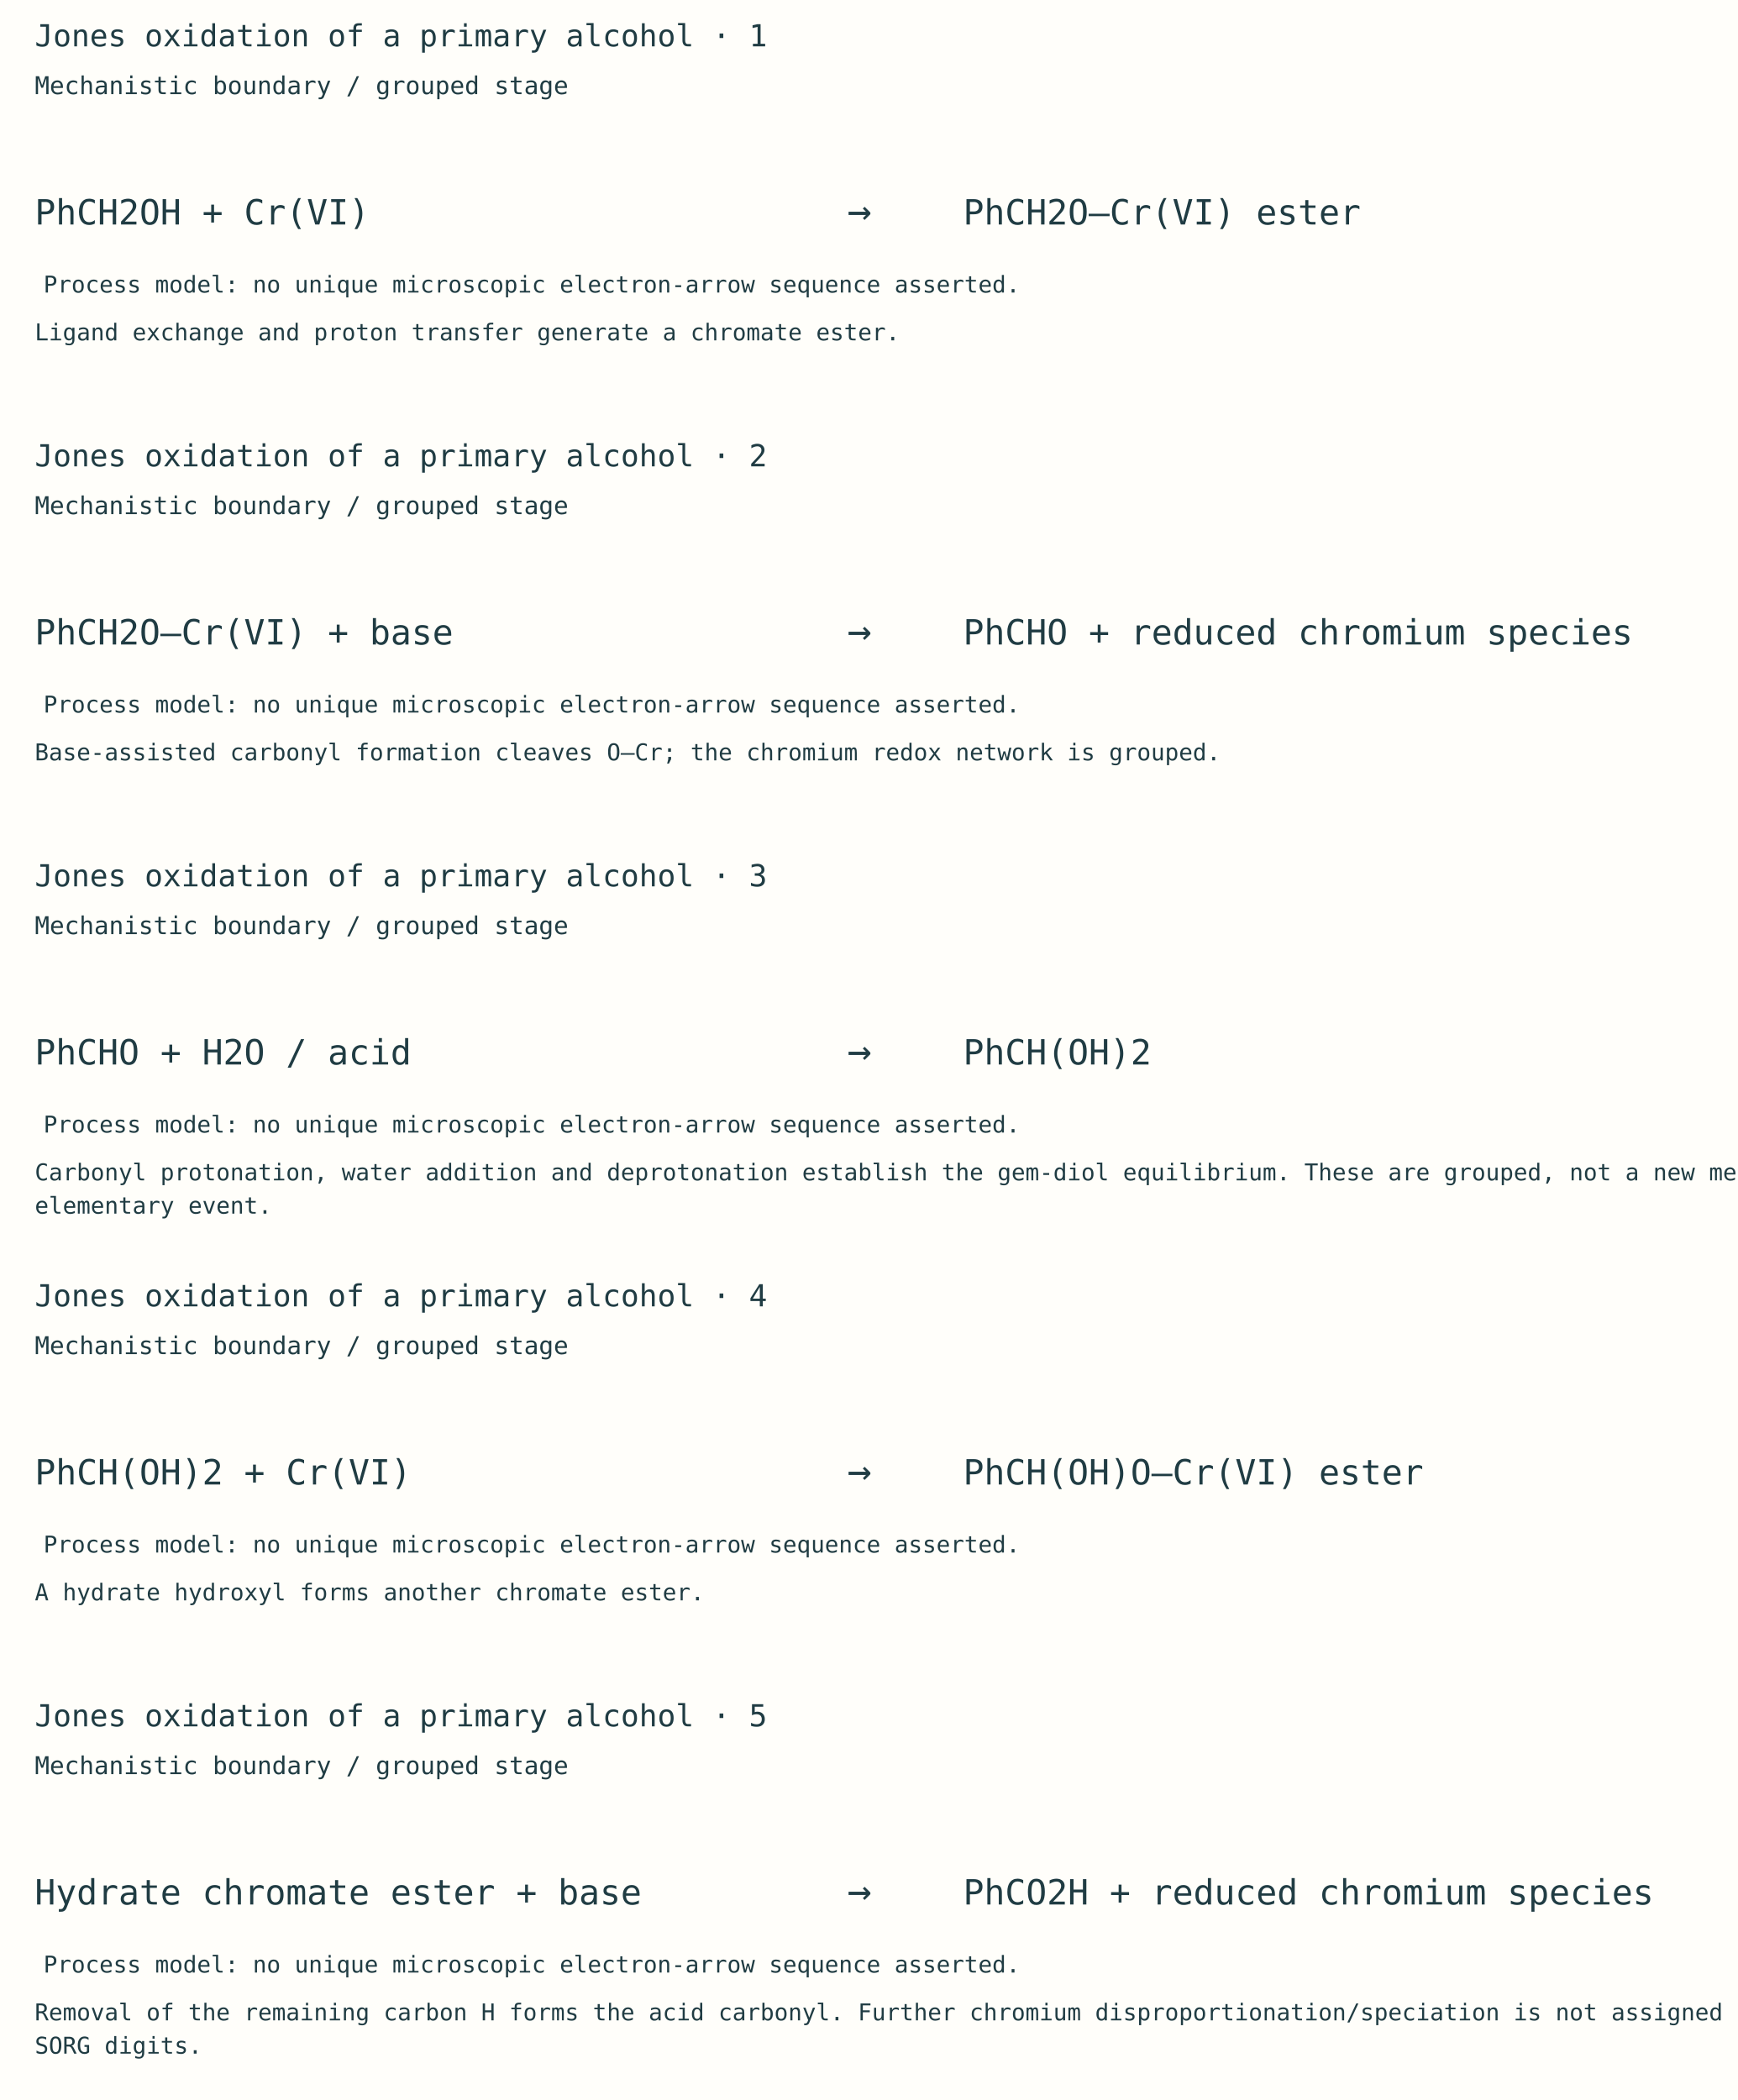
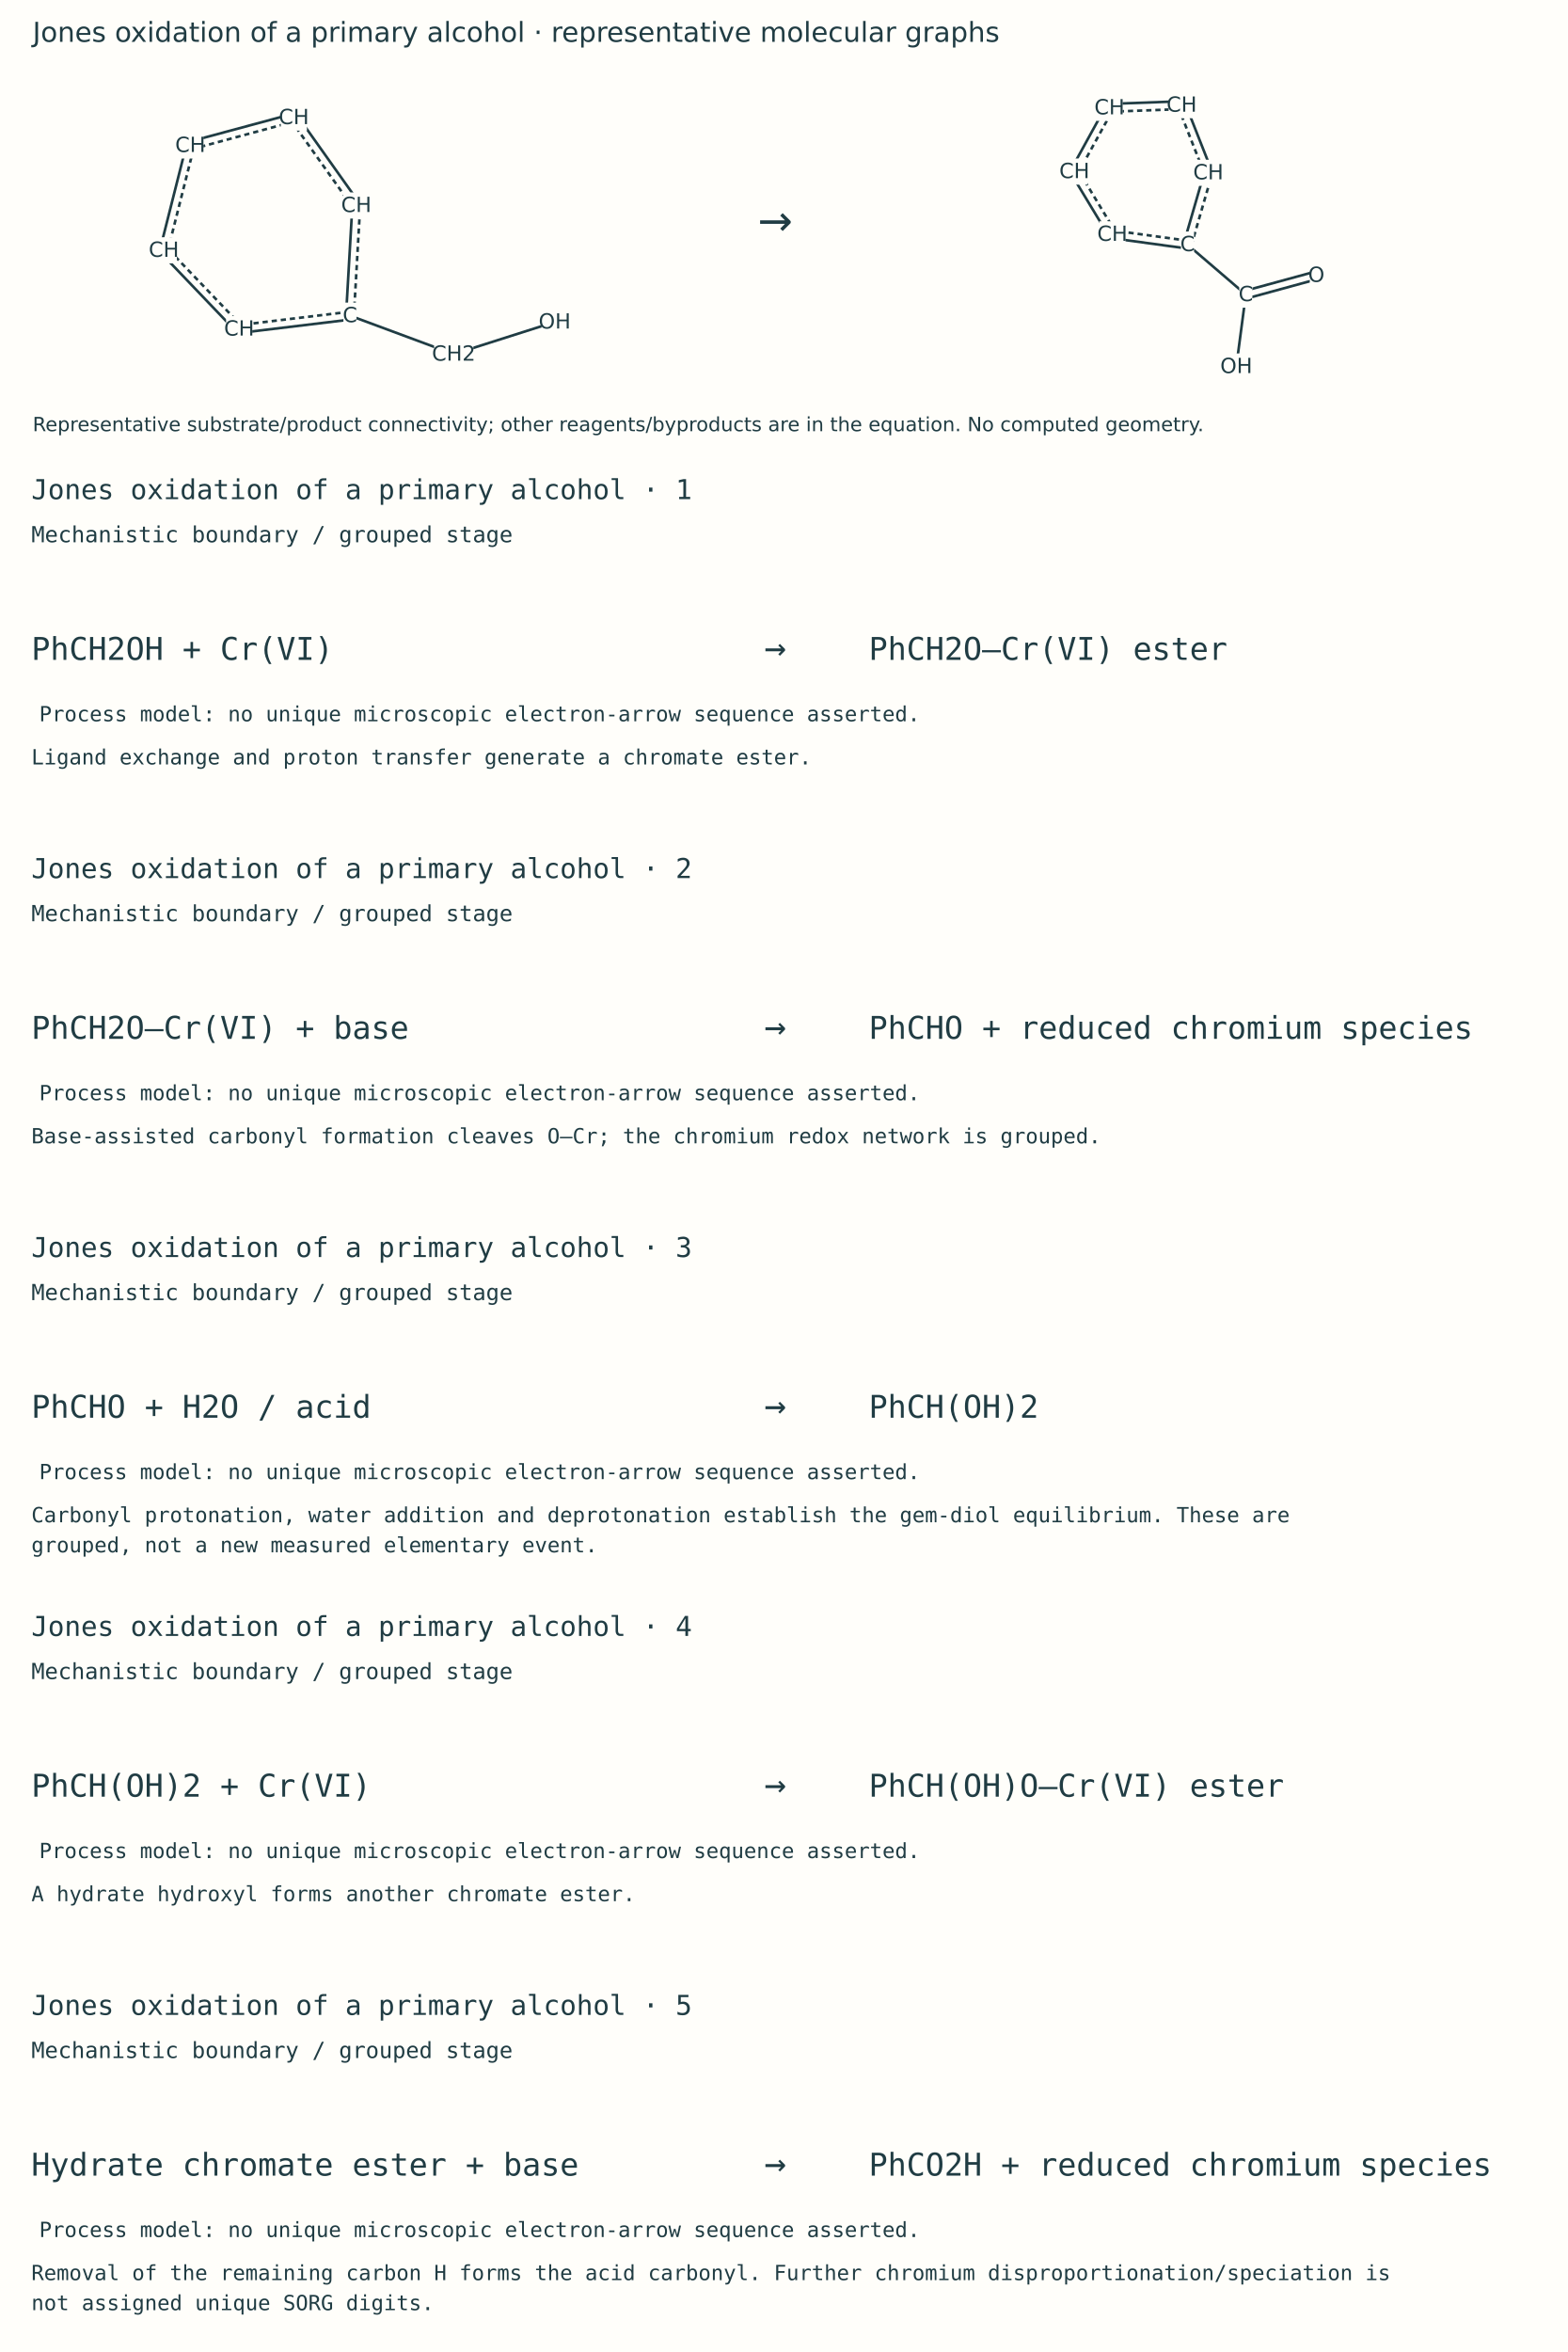
- <svg xmlns="http://www.w3.org/2000/svg" viewBox="0 0 1200 1450">
-   <g transform="translate(0,0)">
+ <svg xmlns="http://www.w3.org/2000/svg" viewBox="0 0 1200 1800">
+   <g font-family="DejaVu Sans,sans-serif">
+     <rect width="1200" height="350" fill="#fffefa" />
+     <text x="25" y="32" font-size="21" fill="#203c43">Jones oxidation of a primary alcohol · representative molecular graphs</text>
+     <path d="M424.59,246.43 L347.30,271.02" stroke="#203c43" stroke-width="2" fill="none" />
+     <path d="M347.30,271.02 L267.88,241.58" stroke="#203c43" stroke-width="2" fill="none" />
+     <path d="M268.24,244.56 L183.43,254.79" stroke="#203c43" stroke-width="2" fill="none" />
+     <path d="M267.52,238.61 L182.71,248.84" stroke="#203c43" stroke-width="2" fill="none" stroke-dasharray="4 3" />
+     <path d="M180.90,253.89 L123.24,193.63" stroke="#203c43" stroke-width="2" fill="none" />
+     <path d="M185.24,249.74 L127.58,189.49" stroke="#203c43" stroke-width="2" fill="none" stroke-dasharray="4 3" />
+     <path d="M122.50,190.83 L142.78,110.59" stroke="#203c43" stroke-width="2" fill="none" />
+     <path d="M128.32,192.30 L148.59,112.06" stroke="#203c43" stroke-width="2" fill="none" stroke-dasharray="4 3" />
+     <path d="M144.90,108.43 L224.17,87.08" stroke="#203c43" stroke-width="2" fill="none" />
+     <path d="M146.46,114.23 L225.73,92.88" stroke="#203c43" stroke-width="2" fill="none" stroke-dasharray="4 3" />
+     <path d="M227.39,88.24 L275.16,155.52" stroke="#203c43" stroke-width="2" fill="none" />
+     <path d="M222.50,91.72 L270.27,158.99" stroke="#203c43" stroke-width="2" fill="none" stroke-dasharray="4 3" />
+     <path d="M264.88,241.41 L269.72,157.09" stroke="#203c43" stroke-width="2" fill="none" />
+     <path d="M270.87,241.76 L275.71,157.43" stroke="#203c43" stroke-width="2" fill="none" stroke-dasharray="4 3" />
+     <rect x="414.59" y="236.43" width="20" height="20" fill="#fffefa" />
+     <text x="424.59" y="251.43" font-size="16" text-anchor="middle" fill="#203c43">OH</text>
+     <rect x="332.30" y="261.02" width="30" height="20" fill="#fffefa" />
+     <text x="347.30" y="276.02" font-size="16" text-anchor="middle" fill="#203c43">CH2</text>
+     <rect x="262.88" y="231.58" width="10" height="20" fill="#fffefa" />
+     <text x="267.88" y="246.58" font-size="16" text-anchor="middle" fill="#203c43">C</text>
+     <rect x="173.07" y="241.82" width="20" height="20" fill="#fffefa" />
+     <text x="183.07" y="256.82" font-size="16" text-anchor="middle" fill="#203c43">CH</text>
+     <rect x="115.41" y="181.56" width="20" height="20" fill="#fffefa" />
+     <text x="125.41" y="196.56" font-size="16" text-anchor="middle" fill="#203c43">CH</text>
+     <rect x="135.68" y="101.33" width="20" height="20" fill="#fffefa" />
+     <text x="145.68" y="116.33" font-size="16" text-anchor="middle" fill="#203c43">CH</text>
+     <rect x="214.95" y="79.98" width="20" height="20" fill="#fffefa" />
+     <text x="224.95" y="94.98" font-size="16" text-anchor="middle" fill="#203c43">CH</text>
+     <rect x="262.72" y="147.26" width="20" height="20" fill="#fffefa" />
+     <text x="272.72" y="162.26" font-size="16" text-anchor="middle" fill="#203c43">CH</text>
+     <path d="M1008.38,213.63 L954.41,228.36" stroke="#203c43" stroke-width="2" fill="none" />
+     <path d="M1006.80,207.84 L952.83,222.58" stroke="#203c43" stroke-width="2" fill="none" />
+     <path d="M953.62,225.47 L946.34,280.50" stroke="#203c43" stroke-width="2" fill="none" />
+     <path d="M953.62,225.47 L908.98,187.20" stroke="#203c43" stroke-width="2" fill="none" />
+     <path d="M908.58,190.18 L851.06,182.32" stroke="#203c43" stroke-width="2" fill="none" />
+     <path d="M909.39,184.23 L851.88,176.37" stroke="#203c43" stroke-width="2" fill="none" stroke-dasharray="4 3" />
+     <path d="M848.90,180.90 L819.84,132.85" stroke="#203c43" stroke-width="2" fill="none" />
+     <path d="M854.04,177.79 L824.98,129.74" stroke="#203c43" stroke-width="2" fill="none" stroke-dasharray="4 3" />
+     <path d="M819.78,129.85 L846.64,81.06" stroke="#203c43" stroke-width="2" fill="none" />
+     <path d="M825.04,132.74 L851.90,83.95" stroke="#203c43" stroke-width="2" fill="none" stroke-dasharray="4 3" />
+     <path d="M849.16,79.51 L904.42,77.50" stroke="#203c43" stroke-width="2" fill="none" />
+     <path d="M849.38,85.50 L904.64,83.50" stroke="#203c43" stroke-width="2" fill="none" stroke-dasharray="4 3" />
+     <path d="M907.32,79.40 L927.70,131.14" stroke="#203c43" stroke-width="2" fill="none" />
+     <path d="M901.74,81.60 L922.12,133.33" stroke="#203c43" stroke-width="2" fill="none" stroke-dasharray="4 3" />
+     <path d="M906.10,186.37 L922.03,131.40" stroke="#203c43" stroke-width="2" fill="none" />
+     <path d="M911.87,188.04 L927.79,133.07" stroke="#203c43" stroke-width="2" fill="none" stroke-dasharray="4 3" />
+     <rect x="1002.59" y="200.74" width="10" height="20" fill="#fffefa" />
+     <text x="1007.59" y="215.74" font-size="16" text-anchor="middle" fill="#203c43">O</text>
+     <rect x="948.62" y="215.47" width="10" height="20" fill="#fffefa" />
+     <text x="953.62" y="230.47" font-size="16" text-anchor="middle" fill="#203c43">C</text>
+     <rect x="936.34" y="270.50" width="20" height="20" fill="#fffefa" />
+     <text x="946.34" y="285.50" font-size="16" text-anchor="middle" fill="#203c43">OH</text>
+     <rect x="903.98" y="177.20" width="10" height="20" fill="#fffefa" />
+     <text x="908.98" y="192.20" font-size="16" text-anchor="middle" fill="#203c43">C</text>
+     <rect x="841.47" y="169.34" width="20" height="20" fill="#fffefa" />
+     <text x="851.47" y="184.34" font-size="16" text-anchor="middle" fill="#203c43">CH</text>
+     <rect x="812.41" y="121.30" width="20" height="20" fill="#fffefa" />
+     <text x="822.41" y="136.30" font-size="16" text-anchor="middle" fill="#203c43">CH</text>
+     <rect x="839.27" y="72.51" width="20" height="20" fill="#fffefa" />
+     <text x="849.27" y="87.51" font-size="16" text-anchor="middle" fill="#203c43">CH</text>
+     <rect x="894.53" y="70.50" width="20" height="20" fill="#fffefa" />
+     <text x="904.53" y="85.50" font-size="16" text-anchor="middle" fill="#203c43">CH</text>
+     <rect x="914.91" y="122.24" width="20" height="20" fill="#fffefa" />
+     <text x="924.91" y="137.24" font-size="16" text-anchor="middle" fill="#203c43">CH</text>
+     <text x="580" y="180" font-size="32" fill="#203c43">→</text>
+     <text x="25" y="330" font-size="15" fill="#203c43">Representative substrate/product connectivity; other reagents/byproducts are in the equation. No computed geometry.</text>
+   </g>
+   <g transform="translate(0,350)">
    <rect width="1200" height="290" fill="#fffefa" />
    <defs>
      <marker id="jones-oxidation-1-pair" viewBox="0 0 10 10" refX="9" refY="5" markerWidth="6" markerHeight="6" orient="auto">
        <path d="M1 1L9 5L1 9" fill="none" stroke="#aa6a4e" />
      </marker>
      <marker id="jones-oxidation-1-fish" viewBox="0 0 10 10" refX="9" refY="5" markerWidth="6" markerHeight="6" orient="auto">
        <path d="M1 1L9 5" fill="none" stroke="#aa6a4e" />
      </marker>
    </defs>
    <g fill="#203c43" font-family="DejaVu Sans Mono,monospace">
      <text x="24" y="32" font-size="21">Jones oxidation of a primary alcohol · 1</text>
      <text x="24" y="65" font-size="17">Mechanistic boundary / grouped stage</text>
      <text x="585" y="155" font-size="28">→</text>
      <text x="24.00" y="155" font-size="24.00">PhCH2OH + Cr(VI)</text>
      <text x="665.00" y="155" font-size="24.00">PhCH2O–Cr(VI) ester</text>
      <text x="30" y="202" font-size="16">Process model: no unique microscopic electron-arrow sequence asserted.</text>
      <text x="24" y="235" font-size="16">Ligand exchange and proton transfer generate a chromate ester.</text>
    </g>
  </g>
-   <g transform="translate(0,290)">
+   <g transform="translate(0,640)">
    <rect width="1200" height="290" fill="#fffefa" />
    <defs>
      <marker id="jones-oxidation-2-pair" viewBox="0 0 10 10" refX="9" refY="5" markerWidth="6" markerHeight="6" orient="auto">
        <path d="M1 1L9 5L1 9" fill="none" stroke="#aa6a4e" />
      </marker>
      <marker id="jones-oxidation-2-fish" viewBox="0 0 10 10" refX="9" refY="5" markerWidth="6" markerHeight="6" orient="auto">
        <path d="M1 1L9 5" fill="none" stroke="#aa6a4e" />
      </marker>
    </defs>
    <g fill="#203c43" font-family="DejaVu Sans Mono,monospace">
      <text x="24" y="32" font-size="21">Jones oxidation of a primary alcohol · 2</text>
      <text x="24" y="65" font-size="17">Mechanistic boundary / grouped stage</text>
      <text x="585" y="155" font-size="28">→</text>
      <text x="24.00" y="155" font-size="24.00">PhCH2O–Cr(VI) + base</text>
      <text x="665.00" y="155" font-size="24.00">PhCHO + reduced chromium species</text>
      <text x="30" y="202" font-size="16">Process model: no unique microscopic electron-arrow sequence asserted.</text>
      <text x="24" y="235" font-size="16">Base-assisted carbonyl formation cleaves O–Cr; the chromium redox network is grouped.</text>
    </g>
  </g>
-   <g transform="translate(0,580)">
+   <g transform="translate(0,930)">
    <rect width="1200" height="290" fill="#fffefa" />
    <defs>
      <marker id="jones-oxidation-3-pair" viewBox="0 0 10 10" refX="9" refY="5" markerWidth="6" markerHeight="6" orient="auto">
        <path d="M1 1L9 5L1 9" fill="none" stroke="#aa6a4e" />
      </marker>
      <marker id="jones-oxidation-3-fish" viewBox="0 0 10 10" refX="9" refY="5" markerWidth="6" markerHeight="6" orient="auto">
        <path d="M1 1L9 5" fill="none" stroke="#aa6a4e" />
      </marker>
    </defs>
    <g fill="#203c43" font-family="DejaVu Sans Mono,monospace">
      <text x="24" y="32" font-size="21">Jones oxidation of a primary alcohol · 3</text>
      <text x="24" y="65" font-size="17">Mechanistic boundary / grouped stage</text>
      <text x="585" y="155" font-size="28">→</text>
      <text x="24.00" y="155" font-size="24.00">PhCHO + H2O / acid</text>
      <text x="665.00" y="155" font-size="24.00">PhCH(OH)2</text>
      <text x="30" y="202" font-size="16">Process model: no unique microscopic electron-arrow sequence asserted.</text>
-       <text x="24" y="235" font-size="16">Carbonyl protonation, water addition and deprotonation establish the gem-diol equilibrium. These are grouped, not a new measured</text>
-       <text x="24" y="258" font-size="16">elementary event.</text>
+       <text x="24" y="235" font-size="16">Carbonyl protonation, water addition and deprotonation establish the gem-diol equilibrium. These are</text>
+       <text x="24" y="258" font-size="16">grouped, not a new measured elementary event.</text>
    </g>
  </g>
-   <g transform="translate(0,870)">
+   <g transform="translate(0,1220)">
    <rect width="1200" height="290" fill="#fffefa" />
    <defs>
      <marker id="jones-oxidation-4-pair" viewBox="0 0 10 10" refX="9" refY="5" markerWidth="6" markerHeight="6" orient="auto">
        <path d="M1 1L9 5L1 9" fill="none" stroke="#aa6a4e" />
      </marker>
      <marker id="jones-oxidation-4-fish" viewBox="0 0 10 10" refX="9" refY="5" markerWidth="6" markerHeight="6" orient="auto">
        <path d="M1 1L9 5" fill="none" stroke="#aa6a4e" />
      </marker>
    </defs>
    <g fill="#203c43" font-family="DejaVu Sans Mono,monospace">
      <text x="24" y="32" font-size="21">Jones oxidation of a primary alcohol · 4</text>
      <text x="24" y="65" font-size="17">Mechanistic boundary / grouped stage</text>
      <text x="585" y="155" font-size="28">→</text>
      <text x="24.00" y="155" font-size="24.00">PhCH(OH)2 + Cr(VI)</text>
      <text x="665.00" y="155" font-size="24.00">PhCH(OH)O–Cr(VI) ester</text>
      <text x="30" y="202" font-size="16">Process model: no unique microscopic electron-arrow sequence asserted.</text>
      <text x="24" y="235" font-size="16">A hydrate hydroxyl forms another chromate ester.</text>
    </g>
  </g>
-   <g transform="translate(0,1160)">
+   <g transform="translate(0,1510)">
    <rect width="1200" height="290" fill="#fffefa" />
    <defs>
      <marker id="jones-oxidation-5-pair" viewBox="0 0 10 10" refX="9" refY="5" markerWidth="6" markerHeight="6" orient="auto">
        <path d="M1 1L9 5L1 9" fill="none" stroke="#aa6a4e" />
      </marker>
      <marker id="jones-oxidation-5-fish" viewBox="0 0 10 10" refX="9" refY="5" markerWidth="6" markerHeight="6" orient="auto">
        <path d="M1 1L9 5" fill="none" stroke="#aa6a4e" />
      </marker>
    </defs>
    <g fill="#203c43" font-family="DejaVu Sans Mono,monospace">
      <text x="24" y="32" font-size="21">Jones oxidation of a primary alcohol · 5</text>
      <text x="24" y="65" font-size="17">Mechanistic boundary / grouped stage</text>
      <text x="585" y="155" font-size="28">→</text>
      <text x="24.00" y="155" font-size="24.00">Hydrate chromate ester + base</text>
      <text x="665.00" y="155" font-size="24.00">PhCO2H + reduced chromium species</text>
      <text x="30" y="202" font-size="16">Process model: no unique microscopic electron-arrow sequence asserted.</text>
-       <text x="24" y="235" font-size="16">Removal of the remaining carbon H forms the acid carbonyl. Further chromium disproportionation/speciation is not assigned unique</text>
-       <text x="24" y="258" font-size="16">SORG digits.</text>
+       <text x="24" y="235" font-size="16">Removal of the remaining carbon H forms the acid carbonyl. Further chromium disproportionation/speciation is</text>
+       <text x="24" y="258" font-size="16">not assigned unique SORG digits.</text>
    </g>
  </g>
</svg>
